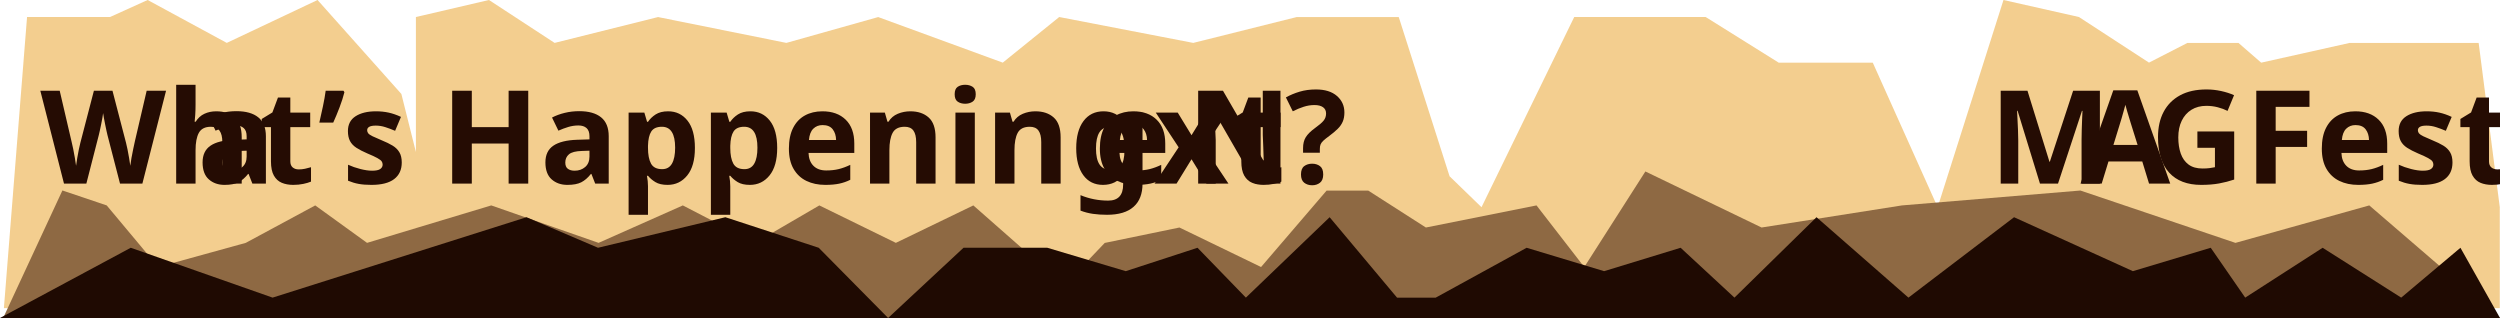
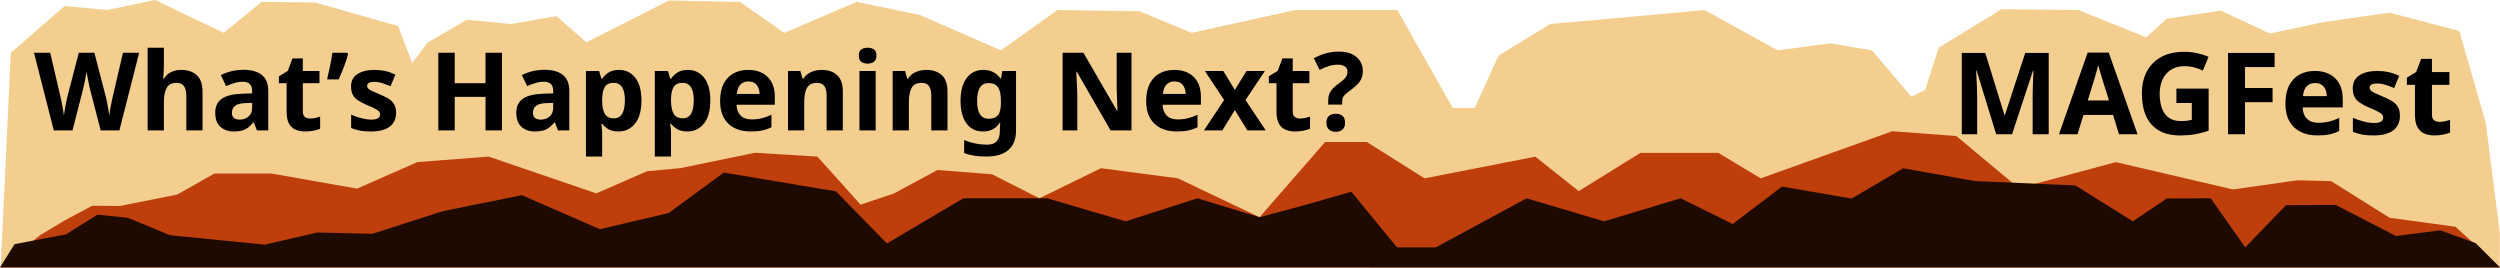
- <svg xmlns="http://www.w3.org/2000/svg" id="Layer_1" data-name="Layer 1" viewBox="0 0 1922.99 244.58">
-   <path id="Path_3" data-name="Path 3" d="M3,237,20.81,13.09H84.63L113.57,0l60.86,33L244.26,0l64.47,72.27,11.18,44.66V13.09L376.12,0,426.6,33l79.58-19.88L604.89,33,675.5,13.12l95.81,35.06,43.43-35.09L917.84,33l79.58-19.88h78.49L1115,135.58l24.57,23.81,71.32-146.3H1312l56.14,35.09h72.38l49.92,111.21L1541.07,0l58.06,13.09L1653,48.17,1682.57,33h39.22l17.51,15.2L1807.4,33h99.17l16.25,126.41V237Z" transform="translate(0 0)" fill="#f1c57b" opacity="0.85" style="isolation:isolate" />
-   <path id="Path_2" data-name="Path 2" d="M1923,244.58,1822.44,158,1719.5,186.82l-119.27-40.27L1463,158,1355,175l-89.38-43.11-47,73.54L1181.88,158,1096.78,175l-44.35-28.41h-32L970,205.39,907.22,175l-57.47,11.86-31.13,32.65L748.68,158l-59.59,28.81L630.23,158l-49.46,28.81L525.23,158l-64.81,28.81L377.87,158l-95.54,28.81L242.47,158l-53.42,28.81L121.7,205.39,82.08,158,48,146.5,2.43,244.58Z" transform="translate(0 0)" fill="#8e6943" />
-   <path id="Path_1" data-name="Path 1" d="M0,244.58l100.57-54,109.11,38.35L405,167.08l55,23.5,97.95-23.5,71.8,23.5,53.38,54,58-54h64.47l60.31,18,55.22-18,37.19,38.35,64.43-61.85,51.85,61.86h29.75l69.93-38.36,59.59,18,58.86-18,41.41,38.35,63.11-61.85,70.71,61.85,81.24-61.85,91.4,41.5,59.89-18L1727,228.93l59.56-38.35L1847,228.93l45.56-38.35,30.42,54Z" transform="translate(0 0)" fill="#1f0a02" />
-   <g id="What_s_Happening_Next_" data-name="What s Happening Next ">
-     <g style="isolation:isolate">
-       <text transform="translate(31.02 141.21)" font-size="100" fill="#250c03" font-family="Oswald-Bold, Oswald" font-weight="700" style="isolation:isolate">Wh</text>
-       <text transform="translate(151.62 141.21)" font-size="100" fill="#250c03" font-family="Oswald-Bold, Oswald" font-weight="700" style="isolation:isolate">a</text>
-       <text transform="translate(199.02 141.21)" font-size="100" fill="#250c03" font-family="Oswald-Bold, Oswald" font-weight="700" style="isolation:isolate">t’s Happening N</text>
-       <text transform="translate(841.51 141.21)" font-size="100" fill="#250c03" font-family="Oswald-Bold, Oswald" font-weight="700" letter-spacing="-0.01em" style="isolation:isolate">e</text>
-       <text transform="translate(887.61 141.21)" font-size="100" fill="#250c03" font-family="Oswald-Bold, Oswald" font-weight="700" style="isolation:isolate">xt?</text>
-     </g>
+ <svg xmlns="http://www.w3.org/2000/svg" viewBox="0 0 1953.07 208.91">
+   <g id="Layer_3" data-name="Layer 3">
+     <path id="Path_3" data-name="Path 3" d="M.54,208.91,8.46,41.25,50.57,4.64l33,3.2L121.21,0l53.7,25.71L204.27,1.47l41.84.47L311,20.32l11,28.94,12.09-16,30.59-17.83,34.65,3.34,35.37-6.14,23.42,20.46L522.69.35l55.48,1.18,34.49,24.18L669.15,1.49l49.59,10.24L781.9,39.35,826.06,7.84l64.12.94,40.73,16.91,80.92-17.85h79.82l43.29,76.49h17.17l18.55-40.84,40.51-24.79,60.42-5.34,60.12-5.52,57.09,31.51L1430,33.84l32.41,5.51,30.83,36.25,10.7-5.35,10.69-33L1563.68,7.2l60,.64,53,21.32,16-14.5,42.32-6.37,38.25,17.9,42.32-9,51.27-7.32,54.43,14.38L1942,96.16l10.9,85.65v27.1Z" fill="#f1c57b" opacity="0.85" style="isolation:isolate" />
+     <path id="Path_2" data-name="Path 2" d="M1953,208.91l-34.69-31.76-51.45-7-45.71-28.64-26.27-.68L1744.45,148,1653,126.65,1577.17,147l-48.82-40.72-50.06-3.75-102.79,36.8-33.12-19.91h-60.81l-48.2,29.88-33.95-26.91-86.54,16.94-45.11-28.41h-32.54L984,169.72l-63.84-30.43-60-7.88-48.16,23.5-37-18.76-42.66-3.34-33.93,18.34-26.1,8.74-33.75-37.55-48.77-3-58.16,12-26.19,2.44-39.57,17.3L381.8,122.34l-55.68,4.27-47.18,20.76-66.75-11.8h-44.7L138.44,152,93.75,160.9,72,160.75,50.49,172.24,31.35,183.72,0,208.91Z" fill="#be3e0c" />
+     <path id="Path_1" data-name="Path 1" d="M0,208.91l11.36-18.16,40.3-7.7,24.48-15.38,23.8,2.49,33,13.63,73.85,7.33,41.26-9.52,42.79,1.09,55-17.69,61.9-12.53,60.89,26.58,53.7-12.62,43.1-31.61,87.61,14.66,39.84,40.7,59.76-35.27h65.48l61.26,18,56.08-18L984,169.72l35.4-9.52,36.27-10.42,35.76,43.49h30.22l71-38.36,60.52,18,59.78-18L1353.63,175l38.5-29.24,54.4,9.33,40.33-23.64,55.88,10,78.7,3.45,44.79,28,26.59-17.86,34.24-.14,27,38.35,31.78-32.94,38.75-.25,47.29,24.3,34.57-4.42,27.64,10,19,19Z" fill="#1f0a02" />
  </g>
-   <g id="Magfest">
-     <text transform="translate(1529.93 141.21)" font-size="100" fill="#250c03" font-family="Oswald-Bold, Oswald" font-weight="700" style="isolation:isolate">M<tspan x="70.4" y="0" letter-spacing="-0.01em">A</tspan>
-       <tspan x="124.2" y="0">GFest</tspan>
-     </text>
+   <g id="Layer_2" data-name="Layer 2">
+     <text transform="translate(26.55 101.87)" font-size="85" font-family="Tahoma-Bold, Tahoma" font-weight="700">What’s Happening Next?</text>
+     <text transform="translate(1524.59 104.91)" font-size="89" font-family="Tahoma-Bold, Tahoma" font-weight="700">MAGFest</text>
  </g>
</svg>
